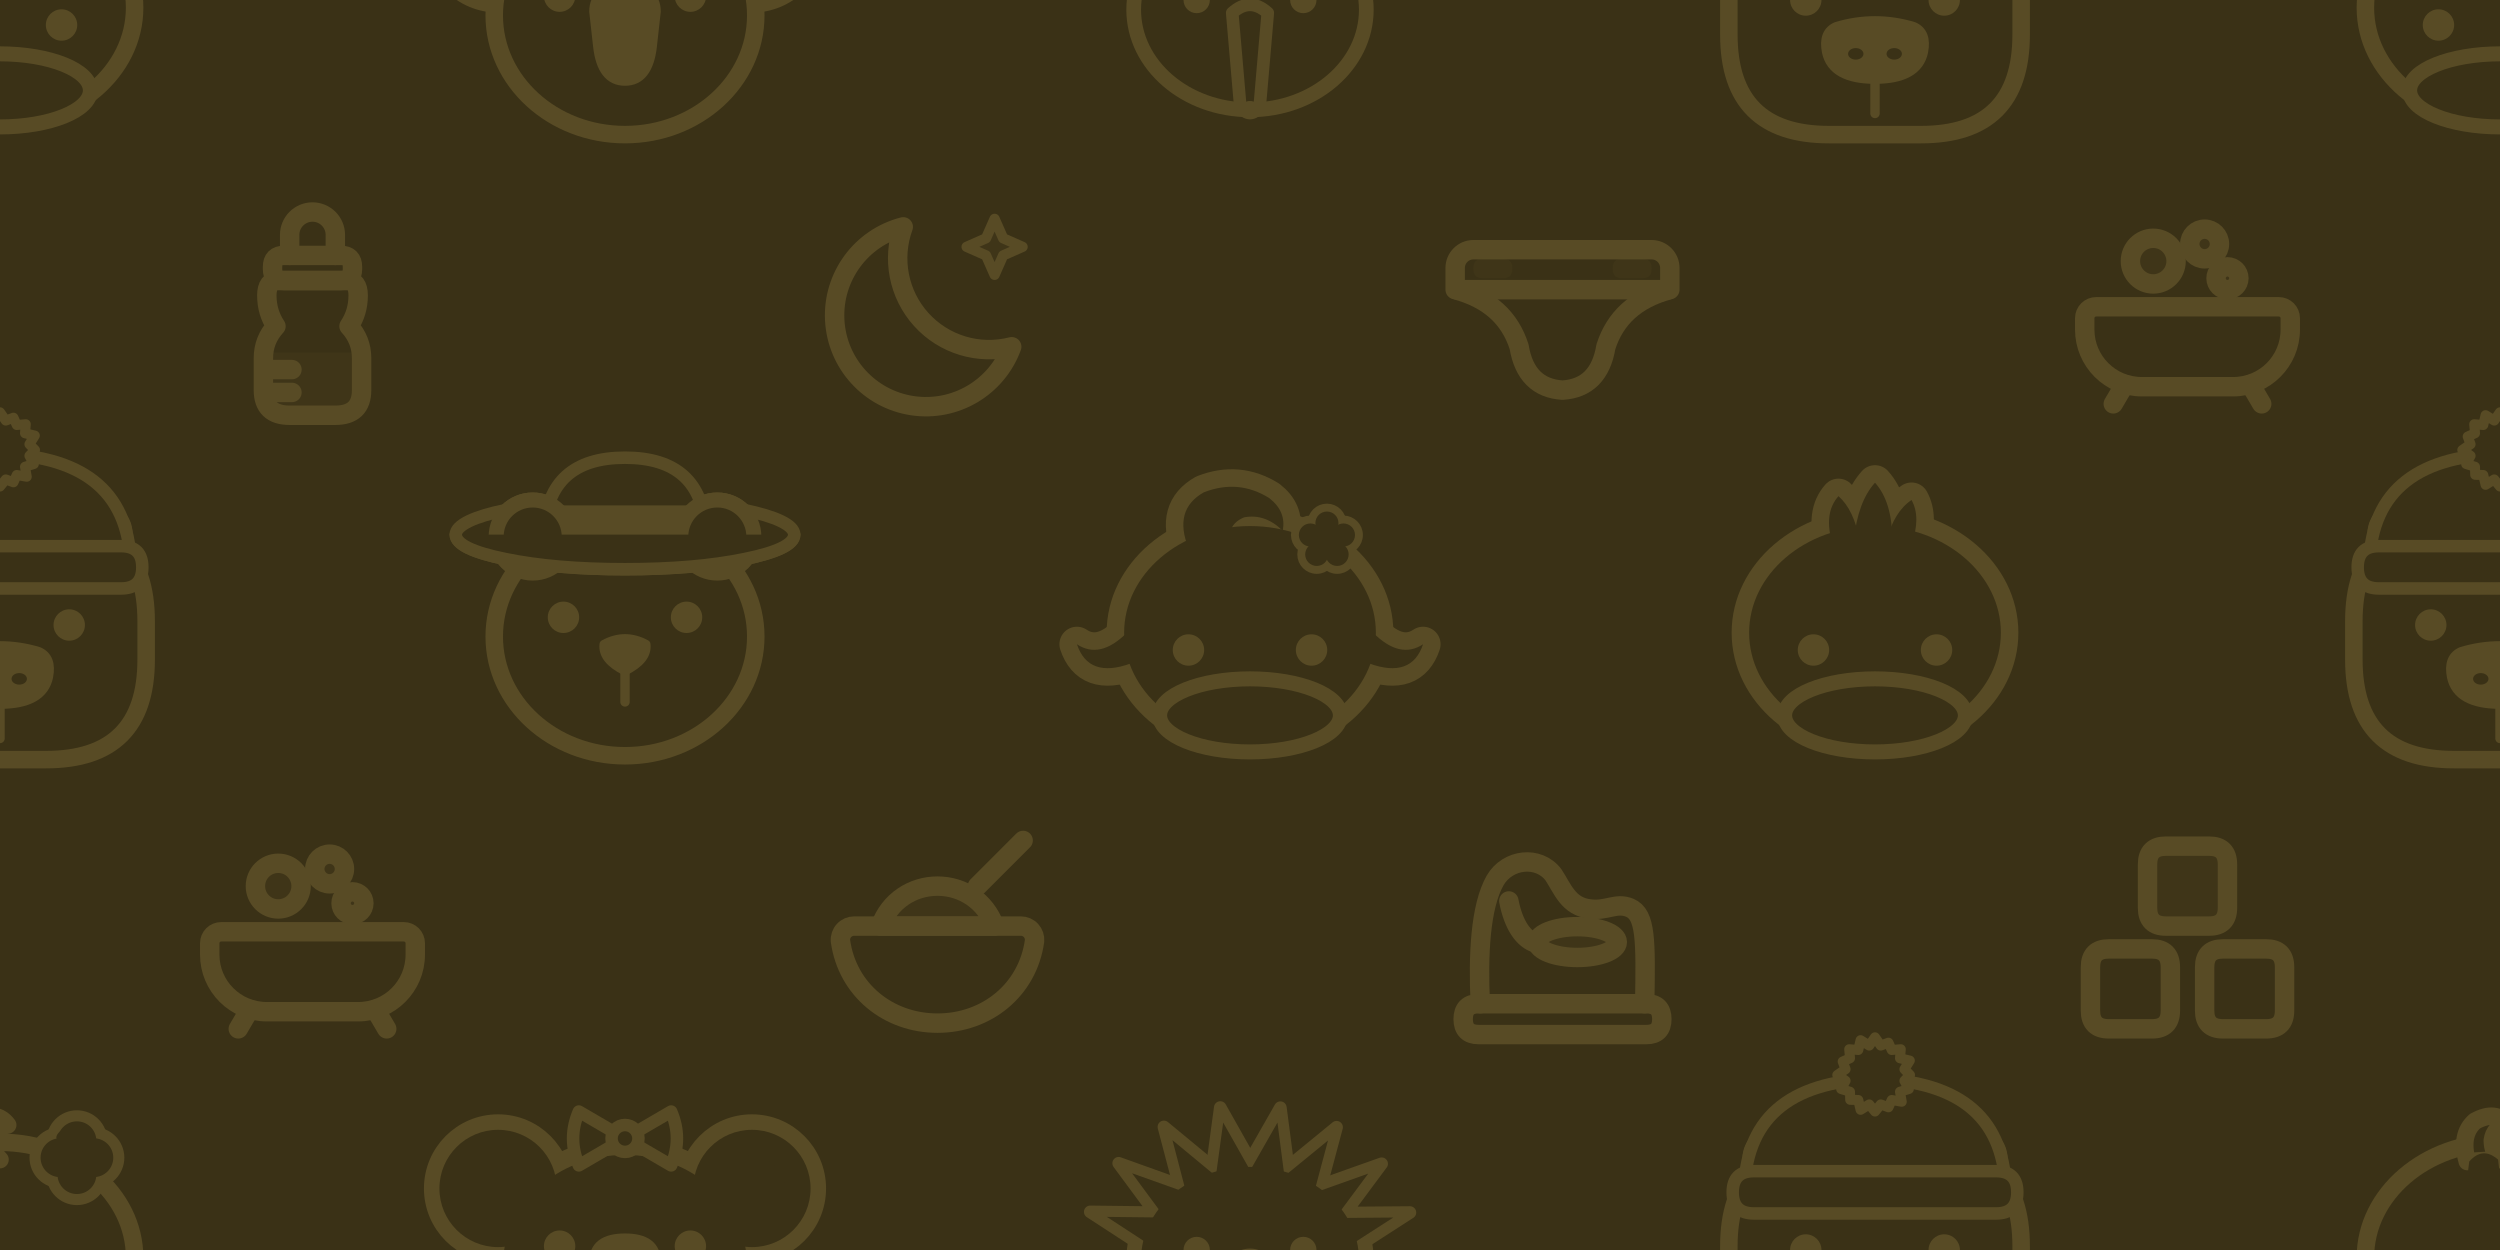
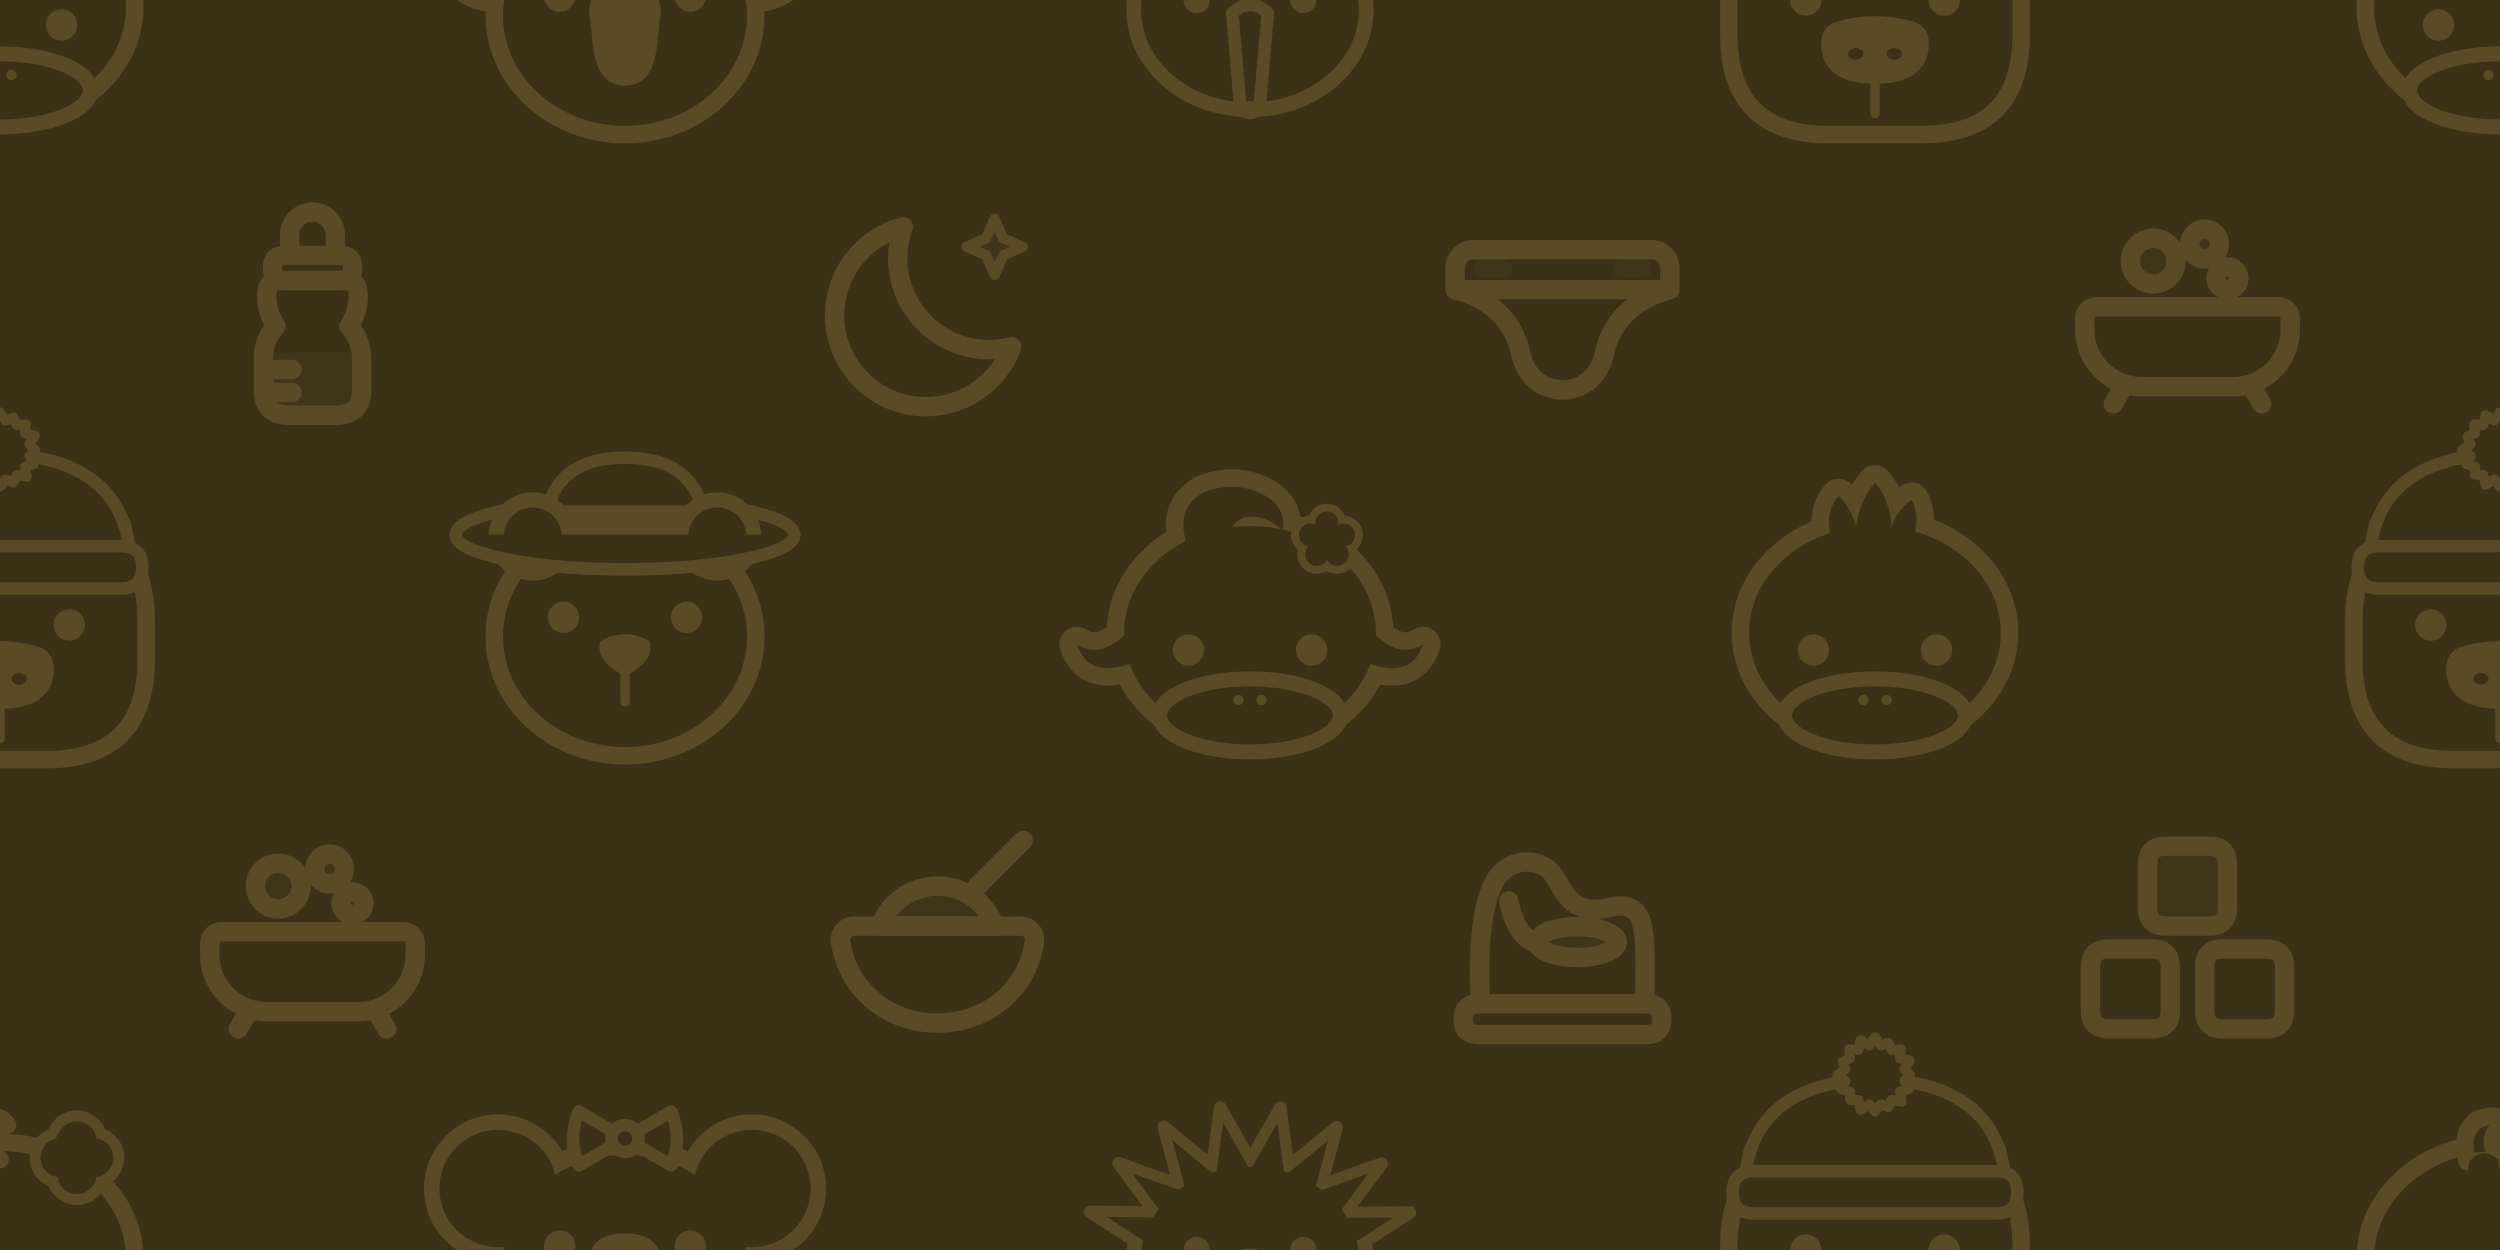
<svg xmlns="http://www.w3.org/2000/svg" width="416" height="208" viewBox="0 0 416 208">
  <rect width="416" height="208" fill="#3A3116" />
  <g transform="translate(0 0) scale(0.32) translate(-120 -104)">
    <ellipse cx="120" cy="108" rx="70" ry="60" fill="#3A3116" stroke="#584B25" stroke-width="9.1" stroke-linejoin="round" stroke-linecap="round" />
    <path d="M103 58 Q99 44 107 37 Q118 31 124 39 Q117 40 116 47 Q116 53 120 57 Z" fill="#3A3116" stroke="#584B25" stroke-width="9.1" stroke-linejoin="round" stroke-linecap="round" />
    <path d="M104 58 Q111 50 119 57 L121 74 L102 74 Z" fill="#3A3116" />
    <ellipse cx="120" cy="151" rx="47" ry="19" fill="#3A3116" stroke="#584B25" stroke-width="7.8" stroke-linejoin="round" stroke-linecap="round" />
+     <ellipse cx="114" cy="143" rx="2.7" ry="2.7" fill="#584B25" />
+     <ellipse cx="126" cy="143" rx="2.7" ry="2.7" fill="#584B25" />
    <ellipse cx="88" cy="117" rx="8.16" ry="8.16" fill="#584B25" />
    <ellipse cx="152" cy="117" rx="8.16" ry="8.16" fill="#584B25" />
    <ellipse cx="151.2" cy="56" rx="12.6" ry="12.6" fill="#3A3116" stroke="#584B25" stroke-width="6.5" stroke-linejoin="round" stroke-linecap="round" />
    <ellipse cx="168.8" cy="56" rx="12.6" ry="12.6" fill="#3A3116" stroke="#584B25" stroke-width="6.5" stroke-linejoin="round" stroke-linecap="round" />
    <ellipse cx="160" cy="47.2" rx="12.6" ry="12.6" fill="#3A3116" stroke="#584B25" stroke-width="6.5" stroke-linejoin="round" stroke-linecap="round" />
    <ellipse cx="160" cy="64.8" rx="12.6" ry="12.6" fill="#3A3116" stroke="#584B25" stroke-width="6.5" stroke-linejoin="round" stroke-linecap="round" />
    <ellipse cx="151.2" cy="56" rx="10.1" ry="10.1" fill="#3A3116" />
    <ellipse cx="168.8" cy="56" rx="10.1" ry="10.1" fill="#3A3116" />
    <ellipse cx="160" cy="47.2" rx="10.1" ry="10.1" fill="#3A3116" />
    <ellipse cx="160" cy="64.8" rx="10.1" ry="10.1" fill="#3A3116" />
    <ellipse cx="160" cy="56" rx="9.9" ry="9.9" fill="#3A3116" />
    <ellipse cx="153" cy="44" rx="4.2" ry="2.4" fill="#3A3116" transform="rotate(-35 153 44)" />
+     <ellipse cx="146.5" cy="53" rx="3.3" ry="5.4" fill="#3A3116" transform="rotate(-10 146.5 53)" />
    <ellipse cx="160" cy="56" rx="4.6" ry="4.6" fill="#3A3116" />
  </g>
  <g transform="translate(0 208) scale(0.32) translate(-120 -104)">
    <ellipse cx="120" cy="108" rx="70" ry="60" fill="#3A3116" stroke="#584B25" stroke-width="9.1" stroke-linejoin="round" stroke-linecap="round" />
    <path d="M103 58 Q99 44 107 37 Q118 31 124 39 Q117 40 116 47 Q116 53 120 57 Z" fill="#3A3116" stroke="#584B25" stroke-width="9.1" stroke-linejoin="round" stroke-linecap="round" />
    <path d="M104 58 Q111 50 119 57 L121 74 L102 74 Z" fill="#3A3116" />
    <ellipse cx="120" cy="151" rx="47" ry="19" fill="#3A3116" stroke="#584B25" stroke-width="7.8" stroke-linejoin="round" stroke-linecap="round" />
+     <ellipse cx="114" cy="143" rx="2.7" ry="2.7" fill="#584B25" />
+     <ellipse cx="126" cy="143" rx="2.7" ry="2.7" fill="#584B25" />
    <ellipse cx="88" cy="117" rx="8.16" ry="8.16" fill="#584B25" />
    <ellipse cx="152" cy="117" rx="8.16" ry="8.16" fill="#584B25" />
    <ellipse cx="151.2" cy="56" rx="12.6" ry="12.6" fill="#3A3116" stroke="#584B25" stroke-width="6.5" stroke-linejoin="round" stroke-linecap="round" />
    <ellipse cx="168.8" cy="56" rx="12.6" ry="12.6" fill="#3A3116" stroke="#584B25" stroke-width="6.5" stroke-linejoin="round" stroke-linecap="round" />
    <ellipse cx="160" cy="47.2" rx="12.6" ry="12.6" fill="#3A3116" stroke="#584B25" stroke-width="6.5" stroke-linejoin="round" stroke-linecap="round" />
    <ellipse cx="160" cy="64.8" rx="12.6" ry="12.6" fill="#3A3116" stroke="#584B25" stroke-width="6.5" stroke-linejoin="round" stroke-linecap="round" />
    <ellipse cx="151.2" cy="56" rx="10.1" ry="10.1" fill="#3A3116" />
    <ellipse cx="168.8" cy="56" rx="10.1" ry="10.1" fill="#3A3116" />
    <ellipse cx="160" cy="47.2" rx="10.1" ry="10.1" fill="#3A3116" />
    <ellipse cx="160" cy="64.8" rx="10.1" ry="10.1" fill="#3A3116" />
    <ellipse cx="160" cy="56" rx="9.9" ry="9.9" fill="#3A3116" />
    <ellipse cx="153" cy="44" rx="4.2" ry="2.4" fill="#3A3116" transform="rotate(-35 153 44)" />
+     <ellipse cx="146.5" cy="53" rx="3.3" ry="5.4" fill="#3A3116" transform="rotate(-10 146.5 53)" />
    <ellipse cx="160" cy="56" rx="4.6" ry="4.6" fill="#3A3116" />
  </g>
  <g transform="translate(416 0) scale(0.32) translate(-120 -104)">
    <ellipse cx="120" cy="108" rx="70" ry="60" fill="#3A3116" stroke="#584B25" stroke-width="9.1" stroke-linejoin="round" stroke-linecap="round" />
    <path d="M103 58 Q99 44 107 37 Q118 31 124 39 Q117 40 116 47 Q116 53 120 57 Z" fill="#3A3116" stroke="#584B25" stroke-width="9.1" stroke-linejoin="round" stroke-linecap="round" />
    <path d="M104 58 Q111 50 119 57 L121 74 L102 74 Z" fill="#3A3116" />
    <ellipse cx="120" cy="151" rx="47" ry="19" fill="#3A3116" stroke="#584B25" stroke-width="7.8" stroke-linejoin="round" stroke-linecap="round" />
+     <ellipse cx="114" cy="143" rx="2.7" ry="2.7" fill="#584B25" />
+     <ellipse cx="126" cy="143" rx="2.7" ry="2.7" fill="#584B25" />
    <ellipse cx="88" cy="117" rx="8.16" ry="8.16" fill="#584B25" />
    <ellipse cx="152" cy="117" rx="8.16" ry="8.16" fill="#584B25" />
    <ellipse cx="151.2" cy="56" rx="12.6" ry="12.6" fill="#3A3116" stroke="#584B25" stroke-width="6.5" stroke-linejoin="round" stroke-linecap="round" />
    <ellipse cx="168.8" cy="56" rx="12.6" ry="12.6" fill="#3A3116" stroke="#584B25" stroke-width="6.5" stroke-linejoin="round" stroke-linecap="round" />
    <ellipse cx="160" cy="47.2" rx="12.6" ry="12.6" fill="#3A3116" stroke="#584B25" stroke-width="6.5" stroke-linejoin="round" stroke-linecap="round" />
    <ellipse cx="160" cy="64.8" rx="12.6" ry="12.6" fill="#3A3116" stroke="#584B25" stroke-width="6.5" stroke-linejoin="round" stroke-linecap="round" />
    <ellipse cx="151.2" cy="56" rx="10.1" ry="10.1" fill="#3A3116" />
    <ellipse cx="168.8" cy="56" rx="10.1" ry="10.1" fill="#3A3116" />
    <ellipse cx="160" cy="47.2" rx="10.1" ry="10.1" fill="#3A3116" />
    <ellipse cx="160" cy="64.8" rx="10.1" ry="10.1" fill="#3A3116" />
    <ellipse cx="160" cy="56" rx="9.9" ry="9.9" fill="#3A3116" />
    <ellipse cx="153" cy="44" rx="4.2" ry="2.4" fill="#3A3116" transform="rotate(-35 153 44)" />
+     <ellipse cx="146.5" cy="53" rx="3.3" ry="5.4" fill="#3A3116" transform="rotate(-10 146.5 53)" />
    <ellipse cx="160" cy="56" rx="4.6" ry="4.6" fill="#3A3116" />
  </g>
  <g transform="translate(416 208) scale(0.32) translate(-120 -104)">
    <ellipse cx="120" cy="108" rx="70" ry="60" fill="#3A3116" stroke="#584B25" stroke-width="9.1" stroke-linejoin="round" stroke-linecap="round" />
    <path d="M103 58 Q99 44 107 37 Q118 31 124 39 Q117 40 116 47 Q116 53 120 57 Z" fill="#3A3116" stroke="#584B25" stroke-width="9.1" stroke-linejoin="round" stroke-linecap="round" />
    <path d="M104 58 Q111 50 119 57 L121 74 L102 74 Z" fill="#3A3116" />
    <ellipse cx="120" cy="151" rx="47" ry="19" fill="#3A3116" stroke="#584B25" stroke-width="7.8" stroke-linejoin="round" stroke-linecap="round" />
+     <ellipse cx="114" cy="143" rx="2.7" ry="2.7" fill="#584B25" />
+     <ellipse cx="126" cy="143" rx="2.7" ry="2.7" fill="#584B25" />
    <ellipse cx="88" cy="117" rx="8.16" ry="8.16" fill="#584B25" />
    <ellipse cx="152" cy="117" rx="8.16" ry="8.16" fill="#584B25" />
    <ellipse cx="151.2" cy="56" rx="12.6" ry="12.6" fill="#3A3116" stroke="#584B25" stroke-width="6.5" stroke-linejoin="round" stroke-linecap="round" />
    <ellipse cx="168.8" cy="56" rx="12.6" ry="12.6" fill="#3A3116" stroke="#584B25" stroke-width="6.5" stroke-linejoin="round" stroke-linecap="round" />
    <ellipse cx="160" cy="47.2" rx="12.6" ry="12.6" fill="#3A3116" stroke="#584B25" stroke-width="6.5" stroke-linejoin="round" stroke-linecap="round" />
    <ellipse cx="160" cy="64.8" rx="12.6" ry="12.6" fill="#3A3116" stroke="#584B25" stroke-width="6.5" stroke-linejoin="round" stroke-linecap="round" />
    <ellipse cx="151.2" cy="56" rx="10.1" ry="10.1" fill="#3A3116" />
    <ellipse cx="168.8" cy="56" rx="10.1" ry="10.1" fill="#3A3116" />
    <ellipse cx="160" cy="47.2" rx="10.1" ry="10.1" fill="#3A3116" />
    <ellipse cx="160" cy="64.8" rx="10.1" ry="10.1" fill="#3A3116" />
    <ellipse cx="160" cy="56" rx="9.9" ry="9.9" fill="#3A3116" />
    <ellipse cx="153" cy="44" rx="4.2" ry="2.4" fill="#3A3116" transform="rotate(-35 153 44)" />
+     <ellipse cx="146.5" cy="53" rx="3.3" ry="5.4" fill="#3A3116" transform="rotate(-10 146.5 53)" />
    <ellipse cx="160" cy="56" rx="4.6" ry="4.6" fill="#3A3116" />
  </g>
  <g transform="translate(52 52) scale(1.9) translate(-12 -12)">
    <path d="M7.700 15.500H16.300V18.800Q16.300 21 14 21H10Q7.700 21 7.700 18.800Z" fill="#584B25" fill-opacity="0.16" />
    <path d="M10 7V5.200a2 2 0 0 1 4 0V7" fill="none" stroke="#584B25" stroke-width="1.7" stroke-linecap="round" stroke-linejoin="round" />
    <path d="M9.5 7H14.5Q15.5 7 15.5 8V8.2Q15.5 9.2 14.5 9.2H9.5Q8.5 9.2 8.5 8.2V8Q8.5 7 9.5 7Z" fill="none" stroke="#584B25" stroke-width="1.7" stroke-linecap="round" stroke-linejoin="round" />
    <path d="M9 9.200H15Q16 9.200 16 10.500Q16 12 15.200 13.200Q16.300 14.400 16.300 16V18.800Q16.300 21 14 21H10Q7.700 21 7.700 18.800V16Q7.700 14.400 8.800 13.200Q8 12 8 10.500Q8 9.200 9 9.200Z" fill="none" stroke="#584B25" stroke-width="1.7" stroke-linecap="round" stroke-linejoin="round" />
    <path d="M8.200 17h2M8.200 19h2" fill="none" stroke="#584B25" stroke-width="1.7" stroke-linecap="round" stroke-linejoin="round" />
  </g>
  <g transform="translate(104 0) scale(0.32) translate(-120 -166)">
    <ellipse cx="54.0" cy="134.0" rx="34.0" ry="34.0" fill="#3A3116" stroke="#584B25" stroke-width="9.1" stroke-linejoin="round" stroke-linecap="round" />
    <ellipse cx="186.0" cy="134.0" rx="34.0" ry="34.0" fill="#3A3116" stroke="#584B25" stroke-width="9.1" stroke-linejoin="round" stroke-linecap="round" />
    <ellipse cx="120.0" cy="174.0" rx="68.0" ry="62.0" fill="#3A3116" stroke="#584B25" stroke-width="9.1" stroke-linejoin="round" stroke-linecap="round" />
    <path d="M104 172 Q104 160 120 160 Q136 160 136 172 L134 190 Q132 208 120 208 Q108 208 106 190 Z" fill="#584B25" stroke="#584B25" stroke-width="5.2" stroke-linejoin="round" stroke-linecap="round" />
    <ellipse cx="54.0" cy="134.0" rx="30.5" ry="30.5" fill="#3A3116" />
    <ellipse cx="54.0" cy="134.0" rx="17.0" ry="17.0" fill="#3A3116" />
    <ellipse cx="186.0" cy="134.0" rx="30.5" ry="30.5" fill="#3A3116" />
    <ellipse cx="186.0" cy="134.0" rx="17.0" ry="17.0" fill="#3A3116" />
    <ellipse cx="86.0" cy="164.0" rx="8.16" ry="8.16" fill="#584B25" />
    <ellipse cx="154.0" cy="164.0" rx="8.16" ry="8.16" fill="#584B25" />
    <path d="M120 108 L96 94 Q90 108 96 122 Z" fill="#3A3116" stroke="#584B25" stroke-width="6.5" stroke-linejoin="round" stroke-linecap="round" />
    <path d="M120 108 L144 94 Q150 108 144 122 Z" fill="#3A3116" stroke="#584B25" stroke-width="6.5" stroke-linejoin="round" stroke-linecap="round" />
    <ellipse cx="120.0" cy="108.0" rx="7.0" ry="7.0" fill="#3A3116" stroke="#584B25" stroke-width="6.5" stroke-linejoin="round" stroke-linecap="round" />
  </g>
  <g transform="translate(104 208) scale(0.32) translate(-120 -166)">
    <ellipse cx="54.0" cy="134.0" rx="34.0" ry="34.0" fill="#3A3116" stroke="#584B25" stroke-width="9.1" stroke-linejoin="round" stroke-linecap="round" />
    <ellipse cx="186.0" cy="134.0" rx="34.0" ry="34.0" fill="#3A3116" stroke="#584B25" stroke-width="9.1" stroke-linejoin="round" stroke-linecap="round" />
    <ellipse cx="120.0" cy="174.0" rx="68.0" ry="62.0" fill="#3A3116" stroke="#584B25" stroke-width="9.1" stroke-linejoin="round" stroke-linecap="round" />
    <path d="M104 172 Q104 160 120 160 Q136 160 136 172 L134 190 Q132 208 120 208 Q108 208 106 190 Z" fill="#584B25" stroke="#584B25" stroke-width="5.2" stroke-linejoin="round" stroke-linecap="round" />
    <ellipse cx="54.0" cy="134.0" rx="30.5" ry="30.5" fill="#3A3116" />
    <ellipse cx="54.0" cy="134.0" rx="17.0" ry="17.0" fill="#3A3116" />
    <ellipse cx="186.0" cy="134.0" rx="30.5" ry="30.5" fill="#3A3116" />
    <ellipse cx="186.0" cy="134.0" rx="17.0" ry="17.0" fill="#3A3116" />
    <ellipse cx="86.0" cy="164.0" rx="8.16" ry="8.16" fill="#584B25" />
    <ellipse cx="154.0" cy="164.0" rx="8.16" ry="8.16" fill="#584B25" />
    <path d="M120 108 L96 94 Q90 108 96 122 Z" fill="#3A3116" stroke="#584B25" stroke-width="6.5" stroke-linejoin="round" stroke-linecap="round" />
    <path d="M120 108 L144 94 Q150 108 144 122 Z" fill="#3A3116" stroke="#584B25" stroke-width="6.5" stroke-linejoin="round" stroke-linecap="round" />
    <ellipse cx="120.0" cy="108.0" rx="7.0" ry="7.0" fill="#3A3116" stroke="#584B25" stroke-width="6.5" stroke-linejoin="round" stroke-linecap="round" />
  </g>
  <g transform="translate(156 52) scale(1.9) translate(-12 -12)">
    <path d="M18.500 15A8 8 0 0 1 9 4.500a8 8 0 1 0 9.500 10.500z" fill="none" stroke="#584B25" stroke-width="1.7" stroke-linecap="round" stroke-linejoin="round" />
    <path d="M17 3.800l.75 1.700 1.700.75-1.700.75L17 8.700l-.75-1.700-1.700-.75 1.700-.75z" fill="#584B25" fill-opacity="0.16" stroke="#584B25" stroke-width="0.900" stroke-linejoin="round" />
  </g>
  <g transform="translate(208 0) scale(0.32) translate(-120 -166)">
    <g transform="translate(120 166) scale(0.84) translate(-120 -166)">
      <path d="M62.1 169.1 L21.1 142.4 L71.3 143 Z" fill="#3A3116" stroke="#584B25" stroke-width="7.8" stroke-linejoin="round" stroke-linecap="round" />
      <path d="M66.9 150.5 L38.7 112.3 L85.5 129.1 Z" fill="#3A3116" stroke="#584B25" stroke-width="7.8" stroke-linejoin="round" stroke-linecap="round" />
      <path d="M78.5 134.7 L66.7 89.8 L104.1 120.7 Z" fill="#3A3116" stroke="#584B25" stroke-width="7.8" stroke-linejoin="round" stroke-linecap="round" />
      <path d="M95.4 123.7 L101.6 77.8 L124.7 118.8 Z" fill="#3A3116" stroke="#584B25" stroke-width="7.8" stroke-linejoin="round" stroke-linecap="round" />
      <path d="M115.5 118.8 L138.8 77.9 L144.8 123.8 Z" fill="#3A3116" stroke="#584B25" stroke-width="7.8" stroke-linejoin="round" stroke-linecap="round" />
      <path d="M136.1 120.7 L173.6 90 L161.6 134.9 Z" fill="#3A3116" stroke="#584B25" stroke-width="7.8" stroke-linejoin="round" stroke-linecap="round" />
      <path d="M154.7 129.2 L201.5 112.6 L173.2 150.7 Z" fill="#3A3116" stroke="#584B25" stroke-width="7.8" stroke-linejoin="round" stroke-linecap="round" />
      <path d="M168.8 143.2 L219 142.8 L177.9 169.3 Z" fill="#3A3116" stroke="#584B25" stroke-width="7.8" stroke-linejoin="round" stroke-linecap="round" />
      <ellipse cx="120.0" cy="172.0" rx="72.0" ry="62.0" fill="#3A3116" stroke="#584B25" stroke-width="9.1" stroke-linejoin="round" stroke-linecap="round" />
      <path d="M109 174 Q120 164 131 174 L126 232 Q120 240 114 232 Z" fill="#3A3116" stroke="#584B25" stroke-width="7.8" stroke-linejoin="round" stroke-linecap="round" />
      <ellipse cx="120.0" cy="233" rx="5.5" ry="4.5" fill="#584B25" />
      <path d="M60.5 164.5 L31.4 145.5 L67.1 145.9 Z" fill="#3A3116" />
      <path d="M67.1 145.7 L47 118.5 L80.4 130.4 Z" fill="#3A3116" />
      <path d="M80.4 130.2 L72 98 L98.8 120.2 Z" fill="#3A3116" />
      <path d="M98.9 120.1 L103.4 87.1 L120 116.5 Z" fill="#3A3116" />
      <path d="M120.2 116.6 L137 87.1 L141.3 120.2 Z" fill="#3A3116" />
      <path d="M141.4 120.2 L168.3 98.2 L159.7 130.4 Z" fill="#3A3116" />
      <path d="M159.8 130.6 L193.2 118.7 L173 145.9 Z" fill="#3A3116" />
      <path d="M173 146.2 L208.7 145.9 L179.5 164.7 Z" fill="#3A3116" />
      <ellipse cx="87.0" cy="166.0" rx="8.16" ry="8.16" fill="#584B25" />
      <ellipse cx="153.0" cy="166.0" rx="8.16" ry="8.16" fill="#584B25" />
    </g>
  </g>
  <g transform="translate(208 208) scale(0.32) translate(-120 -166)">
    <g transform="translate(120 166) scale(0.84) translate(-120 -166)">
      <path d="M62.1 169.1 L21.1 142.4 L71.3 143 Z" fill="#3A3116" stroke="#584B25" stroke-width="7.8" stroke-linejoin="round" stroke-linecap="round" />
      <path d="M66.9 150.5 L38.7 112.3 L85.5 129.1 Z" fill="#3A3116" stroke="#584B25" stroke-width="7.8" stroke-linejoin="round" stroke-linecap="round" />
      <path d="M78.5 134.7 L66.7 89.8 L104.1 120.7 Z" fill="#3A3116" stroke="#584B25" stroke-width="7.8" stroke-linejoin="round" stroke-linecap="round" />
      <path d="M95.4 123.7 L101.6 77.8 L124.7 118.8 Z" fill="#3A3116" stroke="#584B25" stroke-width="7.8" stroke-linejoin="round" stroke-linecap="round" />
      <path d="M115.5 118.8 L138.8 77.9 L144.8 123.8 Z" fill="#3A3116" stroke="#584B25" stroke-width="7.8" stroke-linejoin="round" stroke-linecap="round" />
      <path d="M136.1 120.7 L173.6 90 L161.6 134.9 Z" fill="#3A3116" stroke="#584B25" stroke-width="7.8" stroke-linejoin="round" stroke-linecap="round" />
      <path d="M154.7 129.2 L201.5 112.6 L173.2 150.7 Z" fill="#3A3116" stroke="#584B25" stroke-width="7.8" stroke-linejoin="round" stroke-linecap="round" />
      <path d="M168.8 143.2 L219 142.8 L177.9 169.3 Z" fill="#3A3116" stroke="#584B25" stroke-width="7.8" stroke-linejoin="round" stroke-linecap="round" />
      <ellipse cx="120.0" cy="172.0" rx="72.0" ry="62.0" fill="#3A3116" stroke="#584B25" stroke-width="9.1" stroke-linejoin="round" stroke-linecap="round" />
      <path d="M109 174 Q120 164 131 174 L126 232 Q120 240 114 232 Z" fill="#3A3116" stroke="#584B25" stroke-width="7.8" stroke-linejoin="round" stroke-linecap="round" />
      <ellipse cx="120.0" cy="233" rx="5.5" ry="4.5" fill="#584B25" />
      <path d="M60.5 164.5 L31.4 145.5 L67.1 145.9 Z" fill="#3A3116" />
      <path d="M67.1 145.7 L47 118.5 L80.4 130.4 Z" fill="#3A3116" />
      <path d="M80.4 130.2 L72 98 L98.8 120.2 Z" fill="#3A3116" />
      <path d="M98.9 120.1 L103.4 87.1 L120 116.5 Z" fill="#3A3116" />
      <path d="M120.2 116.6 L137 87.1 L141.3 120.2 Z" fill="#3A3116" />
      <path d="M141.4 120.2 L168.3 98.2 L159.7 130.4 Z" fill="#3A3116" />
      <path d="M159.8 130.6 L193.2 118.7 L173 145.9 Z" fill="#3A3116" />
      <path d="M173 146.2 L208.7 145.9 L179.5 164.7 Z" fill="#3A3116" />
      <ellipse cx="87.0" cy="166.0" rx="8.16" ry="8.16" fill="#584B25" />
      <ellipse cx="153.0" cy="166.0" rx="8.16" ry="8.16" fill="#584B25" />
    </g>
  </g>
  <g transform="translate(260 52) scale(1.9) translate(-12 -12)">
    <path d="M4.200 6.500H19.800A1.600 1.600 0 0 1 21.400 8.100V10C18.400 10.800 16.600 12.500 15.800 15Q15.200 18.600 12 18.800Q8.800 18.600 8.200 15C7.400 12.500 5.600 10.800 2.600 10V8.100A1.600 1.600 0 0 1 4.200 6.500Z" fill="none" stroke="#584B25" stroke-width="1.7" stroke-linecap="round" stroke-linejoin="round" />
    <path d="M2.700 10H21.300" fill="none" stroke="#584B25" stroke-width="1.7" stroke-linecap="round" stroke-linejoin="round" />
    <path d="M5.0 7.3H6.8Q7.6 7.3 7.6 8.1V8.2Q7.6 9.0 6.8 9.0H5.0Q4.2 9.0 4.2 8.2V8.1Q4.2 7.3 5.0 7.3Z" fill="#584B25" fill-opacity="0.16" />
    <path d="M17.2 7.3H19Q19.8 7.3 19.8 8.1V8.2Q19.8 9.0 19 9.0H17.2Q16.4 9.0 16.4 8.2V8.1Q16.4 7.3 17.2 7.3Z" fill="#584B25" fill-opacity="0.16" />
  </g>
  <g transform="translate(312 0) scale(0.32) translate(-120 -104)">
    <ellipse cx="70.0" cy="56.0" rx="15.0" ry="13.0" fill="#3A3116" stroke="#584B25" stroke-width="7.8" stroke-linejoin="round" stroke-linecap="round" />
    <ellipse cx="170.0" cy="56.0" rx="15.0" ry="13.0" fill="#3A3116" stroke="#584B25" stroke-width="7.8" stroke-linejoin="round" stroke-linecap="round" />
    <path d="M96 50 L144 50 Q196 50 196 102 L196 122 Q196 174 144 174 L96 174 Q44 174 44 122 L44 102 Q44 50 96 50 Z" fill="#3A3116" stroke="#584B25" stroke-width="9.1" stroke-linejoin="round" stroke-linecap="round" />
    <path d="M100 118 Q120 112 140 118 Q147 121 145 131 Q142 145 120 145 Q98 145 95 131 Q93 121 100 118 Z" fill="#584B25" stroke="#584B25" stroke-width="5.2" stroke-linejoin="round" stroke-linecap="round" />
    <ellipse cx="110" cy="132" rx="4" ry="3" fill="#3A3116" />
    <ellipse cx="130" cy="132" rx="4" ry="3" fill="#3A3116" />
    <path d="M120 146 L120 163" fill="none" stroke="#584B25" stroke-width="4.9" stroke-linejoin="round" stroke-linecap="round" />
    <ellipse cx="70.0" cy="56.0" rx="12.0" ry="10.0" fill="#3A3116" />
    <ellipse cx="170.0" cy="56.0" rx="12.0" ry="10.0" fill="#3A3116" />
    <ellipse cx="84.0" cy="104.0" rx="8.16" ry="8.16" fill="#584B25" />
    <ellipse cx="156.0" cy="104.0" rx="8.16" ry="8.16" fill="#584B25" />
    <path d="M52 75 Q52 17 120 15 Q188 17 188 75 Z" fill="#3A3116" stroke="#584B25" stroke-width="6.5" stroke-linejoin="round" stroke-linecap="round" />
    <path d="M57 63 L183 63 Q194 63 194 74 L194 74 Q194 85 183 85 L57 85 Q46 85 46 74 L46 74 Q46 63 57 63 Z" fill="#3A3116" stroke="#584B25" stroke-width="6.5" stroke-linejoin="round" stroke-linecap="round" />
    <path d="M120.0 -6.6 L123.0 -2.3 L127.0 -3.8 L128.7 0.0 L133.4 -0.4 L133.0 4.3 L138.1 5.5 L135.3 10.0 L138.2 13.0 L135.3 16.0 L137.6 20.3 L133.0 21.7 L133.9 26.9 L128.7 26.0 L127.0 29.8 L123.0 28.3 L120.0 32.0 L117.0 28.3 L112.5 31.1 L111.3 26.0 L107.1 25.9 L107.0 21.7 L102.4 20.3 L104.7 16.0 L100.4 13.0 L104.7 10.0 L103.2 6.0 L107.0 4.3 L106.6 -0.4 L111.3 0.0 L112.5 -5.1 L117.0 -2.3 Z" fill="#3A3116" stroke="#584B25" stroke-width="5.2" stroke-linejoin="round" stroke-linecap="round" />
  </g>
  <g transform="translate(312 208) scale(0.32) translate(-120 -104)">
    <ellipse cx="70.0" cy="56.0" rx="15.0" ry="13.0" fill="#3A3116" stroke="#584B25" stroke-width="7.8" stroke-linejoin="round" stroke-linecap="round" />
    <ellipse cx="170.0" cy="56.0" rx="15.0" ry="13.0" fill="#3A3116" stroke="#584B25" stroke-width="7.8" stroke-linejoin="round" stroke-linecap="round" />
    <path d="M96 50 L144 50 Q196 50 196 102 L196 122 Q196 174 144 174 L96 174 Q44 174 44 122 L44 102 Q44 50 96 50 Z" fill="#3A3116" stroke="#584B25" stroke-width="9.1" stroke-linejoin="round" stroke-linecap="round" />
    <path d="M100 118 Q120 112 140 118 Q147 121 145 131 Q142 145 120 145 Q98 145 95 131 Q93 121 100 118 Z" fill="#584B25" stroke="#584B25" stroke-width="5.2" stroke-linejoin="round" stroke-linecap="round" />
    <ellipse cx="110" cy="132" rx="4" ry="3" fill="#3A3116" />
    <ellipse cx="130" cy="132" rx="4" ry="3" fill="#3A3116" />
    <path d="M120 146 L120 163" fill="none" stroke="#584B25" stroke-width="4.9" stroke-linejoin="round" stroke-linecap="round" />
    <ellipse cx="70.0" cy="56.0" rx="12.0" ry="10.0" fill="#3A3116" />
    <ellipse cx="170.0" cy="56.0" rx="12.0" ry="10.0" fill="#3A3116" />
    <ellipse cx="84.0" cy="104.0" rx="8.16" ry="8.16" fill="#584B25" />
    <ellipse cx="156.0" cy="104.0" rx="8.16" ry="8.16" fill="#584B25" />
    <path d="M52 75 Q52 17 120 15 Q188 17 188 75 Z" fill="#3A3116" stroke="#584B25" stroke-width="6.5" stroke-linejoin="round" stroke-linecap="round" />
    <path d="M57 63 L183 63 Q194 63 194 74 L194 74 Q194 85 183 85 L57 85 Q46 85 46 74 L46 74 Q46 63 57 63 Z" fill="#3A3116" stroke="#584B25" stroke-width="6.5" stroke-linejoin="round" stroke-linecap="round" />
    <path d="M120.0 -6.6 L123.0 -2.3 L127.0 -3.8 L128.7 0.0 L133.4 -0.4 L133.0 4.3 L138.1 5.5 L135.3 10.0 L138.2 13.0 L135.3 16.0 L137.6 20.3 L133.0 21.7 L133.9 26.9 L128.7 26.0 L127.0 29.8 L123.0 28.3 L120.0 32.0 L117.0 28.3 L112.5 31.1 L111.3 26.0 L107.1 25.9 L107.0 21.7 L102.4 20.3 L104.7 16.0 L100.4 13.0 L104.7 10.0 L103.2 6.0 L107.0 4.3 L106.6 -0.4 L111.3 0.0 L112.5 -5.1 L117.0 -2.3 Z" fill="#3A3116" stroke="#584B25" stroke-width="5.2" stroke-linejoin="round" stroke-linecap="round" />
  </g>
  <g transform="translate(364 52) scale(1.9) translate(-12 -12)">
    <path d="M4 11.500h16a1 1 0 0 1 1 1v1a5 5 0 0 1-5 5H8a5 5 0 0 1-5-5v-1a1 1 0 0 1 1-1z" fill="none" stroke="#584B25" stroke-width="1.7" stroke-linecap="round" stroke-linejoin="round" />
    <path d="M6.500 18.300l-1 1.700M17.500 18.300l1 1.700" fill="none" stroke="#584B25" stroke-width="1.7" stroke-linecap="round" stroke-linejoin="round" />
    <circle cx="9" cy="7.5" r="2" fill="#584B25" fill-opacity="0.16" />
    <circle cx="9" cy="7.5" r="2" fill="none" stroke="#584B25" stroke-width="1.7" stroke-linecap="round" stroke-linejoin="round" />
    <circle cx="13.5" cy="6" r="1.3" fill="#584B25" fill-opacity="0.16" />
    <circle cx="13.5" cy="6" r="1.3" fill="none" stroke="#584B25" stroke-width="1.7" stroke-linecap="round" stroke-linejoin="round" />
    <circle cx="15.5" cy="9" r="1" fill="#584B25" fill-opacity="0.16" />
    <circle cx="15.5" cy="9" r="1" fill="none" stroke="#584B25" stroke-width="1.7" stroke-linecap="round" stroke-linejoin="round" />
  </g>
  <g transform="translate(0 104) scale(0.32) translate(-120 -104)">
    <ellipse cx="70.0" cy="56.0" rx="15.0" ry="13.0" fill="#3A3116" stroke="#584B25" stroke-width="7.8" stroke-linejoin="round" stroke-linecap="round" />
    <ellipse cx="170.0" cy="56.0" rx="15.0" ry="13.0" fill="#3A3116" stroke="#584B25" stroke-width="7.8" stroke-linejoin="round" stroke-linecap="round" />
    <path d="M96 50 L144 50 Q196 50 196 102 L196 122 Q196 174 144 174 L96 174 Q44 174 44 122 L44 102 Q44 50 96 50 Z" fill="#3A3116" stroke="#584B25" stroke-width="9.1" stroke-linejoin="round" stroke-linecap="round" />
    <path d="M100 118 Q120 112 140 118 Q147 121 145 131 Q142 145 120 145 Q98 145 95 131 Q93 121 100 118 Z" fill="#584B25" stroke="#584B25" stroke-width="5.2" stroke-linejoin="round" stroke-linecap="round" />
    <ellipse cx="110" cy="132" rx="4" ry="3" fill="#3A3116" />
    <ellipse cx="130" cy="132" rx="4" ry="3" fill="#3A3116" />
    <path d="M120 146 L120 163" fill="none" stroke="#584B25" stroke-width="4.9" stroke-linejoin="round" stroke-linecap="round" />
    <ellipse cx="70.0" cy="56.0" rx="12.0" ry="10.0" fill="#3A3116" />
    <ellipse cx="170.0" cy="56.0" rx="12.0" ry="10.0" fill="#3A3116" />
    <ellipse cx="84.0" cy="104.0" rx="8.16" ry="8.16" fill="#584B25" />
    <ellipse cx="156.0" cy="104.0" rx="8.16" ry="8.16" fill="#584B25" />
    <path d="M52 75 Q52 17 120 15 Q188 17 188 75 Z" fill="#3A3116" stroke="#584B25" stroke-width="6.5" stroke-linejoin="round" stroke-linecap="round" />
    <path d="M57 63 L183 63 Q194 63 194 74 L194 74 Q194 85 183 85 L57 85 Q46 85 46 74 L46 74 Q46 63 57 63 Z" fill="#3A3116" stroke="#584B25" stroke-width="6.5" stroke-linejoin="round" stroke-linecap="round" />
    <path d="M120.0 -6.6 L123.0 -2.3 L127.0 -3.8 L128.7 0.0 L133.4 -0.4 L133.0 4.3 L138.1 5.5 L135.3 10.0 L138.2 13.0 L135.3 16.0 L137.6 20.3 L133.0 21.7 L133.9 26.9 L128.7 26.0 L127.0 29.8 L123.0 28.3 L120.0 32.0 L117.0 28.3 L112.5 31.1 L111.3 26.0 L107.1 25.9 L107.0 21.7 L102.4 20.3 L104.7 16.0 L100.4 13.0 L104.7 10.0 L103.2 6.0 L107.0 4.3 L106.6 -0.4 L111.3 0.0 L112.5 -5.1 L117.0 -2.3 Z" fill="#3A3116" stroke="#584B25" stroke-width="5.2" stroke-linejoin="round" stroke-linecap="round" />
  </g>
  <g transform="translate(416 104) scale(0.32) translate(-120 -104)">
    <ellipse cx="70.0" cy="56.0" rx="15.0" ry="13.0" fill="#3A3116" stroke="#584B25" stroke-width="7.8" stroke-linejoin="round" stroke-linecap="round" />
    <ellipse cx="170.0" cy="56.0" rx="15.0" ry="13.0" fill="#3A3116" stroke="#584B25" stroke-width="7.8" stroke-linejoin="round" stroke-linecap="round" />
    <path d="M96 50 L144 50 Q196 50 196 102 L196 122 Q196 174 144 174 L96 174 Q44 174 44 122 L44 102 Q44 50 96 50 Z" fill="#3A3116" stroke="#584B25" stroke-width="9.1" stroke-linejoin="round" stroke-linecap="round" />
    <path d="M100 118 Q120 112 140 118 Q147 121 145 131 Q142 145 120 145 Q98 145 95 131 Q93 121 100 118 Z" fill="#584B25" stroke="#584B25" stroke-width="5.2" stroke-linejoin="round" stroke-linecap="round" />
    <ellipse cx="110" cy="132" rx="4" ry="3" fill="#3A3116" />
    <ellipse cx="130" cy="132" rx="4" ry="3" fill="#3A3116" />
    <path d="M120 146 L120 163" fill="none" stroke="#584B25" stroke-width="4.9" stroke-linejoin="round" stroke-linecap="round" />
    <ellipse cx="70.0" cy="56.0" rx="12.0" ry="10.0" fill="#3A3116" />
    <ellipse cx="170.0" cy="56.0" rx="12.0" ry="10.0" fill="#3A3116" />
    <ellipse cx="84.0" cy="104.0" rx="8.16" ry="8.16" fill="#584B25" />
    <ellipse cx="156.0" cy="104.0" rx="8.16" ry="8.16" fill="#584B25" />
    <path d="M52 75 Q52 17 120 15 Q188 17 188 75 Z" fill="#3A3116" stroke="#584B25" stroke-width="6.5" stroke-linejoin="round" stroke-linecap="round" />
    <path d="M57 63 L183 63 Q194 63 194 74 L194 74 Q194 85 183 85 L57 85 Q46 85 46 74 L46 74 Q46 63 57 63 Z" fill="#3A3116" stroke="#584B25" stroke-width="6.5" stroke-linejoin="round" stroke-linecap="round" />
    <path d="M120.0 -6.6 L123.0 -2.3 L127.0 -3.8 L128.7 0.0 L133.4 -0.4 L133.0 4.3 L138.1 5.5 L135.3 10.0 L138.2 13.0 L135.3 16.0 L137.6 20.3 L133.0 21.7 L133.9 26.9 L128.7 26.0 L127.0 29.8 L123.0 28.3 L120.0 32.0 L117.0 28.3 L112.5 31.1 L111.3 26.0 L107.1 25.9 L107.0 21.7 L102.4 20.3 L104.7 16.0 L100.4 13.0 L104.7 10.0 L103.2 6.0 L107.0 4.3 L106.6 -0.4 L111.3 0.0 L112.5 -5.1 L117.0 -2.3 Z" fill="#3A3116" stroke="#584B25" stroke-width="5.2" stroke-linejoin="round" stroke-linecap="round" />
  </g>
  <g transform="translate(52 156) scale(1.9) translate(-12 -12)">
    <path d="M4 11.500h16a1 1 0 0 1 1 1v1a5 5 0 0 1-5 5H8a5 5 0 0 1-5-5v-1a1 1 0 0 1 1-1z" fill="none" stroke="#584B25" stroke-width="1.7" stroke-linecap="round" stroke-linejoin="round" />
    <path d="M6.500 18.300l-1 1.700M17.500 18.300l1 1.700" fill="none" stroke="#584B25" stroke-width="1.7" stroke-linecap="round" stroke-linejoin="round" />
    <circle cx="9" cy="7.5" r="2" fill="#584B25" fill-opacity="0.16" />
    <circle cx="9" cy="7.5" r="2" fill="none" stroke="#584B25" stroke-width="1.7" stroke-linecap="round" stroke-linejoin="round" />
    <circle cx="13.5" cy="6" r="1.3" fill="#584B25" fill-opacity="0.16" />
    <circle cx="13.5" cy="6" r="1.3" fill="none" stroke="#584B25" stroke-width="1.7" stroke-linecap="round" stroke-linejoin="round" />
    <circle cx="15.5" cy="9" r="1" fill="#584B25" fill-opacity="0.16" />
    <circle cx="15.5" cy="9" r="1" fill="none" stroke="#584B25" stroke-width="1.7" stroke-linecap="round" stroke-linejoin="round" />
  </g>
  <g transform="translate(104 104) scale(0.32) translate(-120 -166)">
    <ellipse cx="72.0" cy="120.0" rx="19.0" ry="19.0" fill="#3A3116" stroke="#584B25" stroke-width="7.8" stroke-linejoin="round" stroke-linecap="round" />
    <ellipse cx="168.0" cy="120.0" rx="19.0" ry="19.0" fill="#3A3116" stroke="#584B25" stroke-width="7.8" stroke-linejoin="round" stroke-linecap="round" />
    <ellipse cx="120.0" cy="172.0" rx="68.0" ry="62.0" fill="#3A3116" stroke="#584B25" stroke-width="9.1" stroke-linejoin="round" stroke-linecap="round" />
    <ellipse cx="120" cy="188" rx="27" ry="19" fill="#3A3116" />
    <path d="M109 176 Q120 170 131 176 Q132 184 120 190 Q108 184 109 176 Z" fill="#584B25" stroke="#584B25" stroke-width="4.5" stroke-linejoin="round" stroke-linecap="round" />
    <path d="M120 190 L120 206" fill="none" stroke="#584B25" stroke-width="4.9" stroke-linejoin="round" stroke-linecap="round" />
    <ellipse cx="72.0" cy="120.0" rx="16.0" ry="16.0" fill="#3A3116" />
    <ellipse cx="168.0" cy="120.0" rx="16.0" ry="16.0" fill="#3A3116" />
    <ellipse cx="88.0" cy="162.0" rx="8.16" ry="8.16" fill="#584B25" />
    <ellipse cx="152.0" cy="162.0" rx="8.16" ry="8.16" fill="#584B25" />
    <ellipse cx="120.0" cy="119.0" rx="88" ry="18.0" fill="#3A3116" stroke="#584B25" stroke-width="6.5" stroke-linejoin="round" stroke-linecap="round" />
    <path d="M78 117 Q80 79 120 79 Q160 79 162 117 Z" fill="#3A3116" stroke="#584B25" stroke-width="6.5" stroke-linejoin="round" stroke-linecap="round" />
    <path d="M80 109 L160 109" fill="none" stroke="#584B25" stroke-width="10.4" stroke-linejoin="round" stroke-linecap="round" />
    <ellipse cx="72.0" cy="120.0" rx="19.0" ry="19.0" fill="#3A3116" stroke="#584B25" stroke-width="7.8" stroke-linejoin="round" stroke-linecap="round" />
    <ellipse cx="168.0" cy="120.0" rx="19.0" ry="19.0" fill="#3A3116" stroke="#584B25" stroke-width="7.8" stroke-linejoin="round" stroke-linecap="round" />
    <path d="M32 119 Q32 126.5 57.8 131.7 Q83.5 137 120 137 Q156.5 137 182.2 131.7 Q208 126.5 208 119 Z" fill="#3A3116" />
    <path d="M32 119 Q32 126.5 57.8 131.7 Q83.5 137 120 137 Q156.5 137 182.2 131.7 Q208 126.5 208 119" fill="none" stroke="#584B25" stroke-width="6.5" stroke-linejoin="round" stroke-linecap="round" />
  </g>
  <g transform="translate(156 156) scale(1.9) translate(-12 -12)">
    <path d="M7 11c.8-2.200 2.800-3.500 5-3.500s4.200 1.300 5 3.500z" fill="#584B25" fill-opacity="0.16" />
    <path d="M7 11c.8-2.200 2.800-3.500 5-3.500s4.200 1.300 5 3.500z" fill="none" stroke="#584B25" stroke-width="1.7" stroke-linecap="round" stroke-linejoin="round" />
    <path d="M4.700 11h14.600a1.200 1.200 0 0 1 1.200 1.300c-.6 4.300-4.200 7.200-8.500 7.200s-7.900-2.900-8.500-7.200A1.200 1.200 0 0 1 4.700 11z" fill="none" stroke="#584B25" stroke-width="1.7" stroke-linecap="round" stroke-linejoin="round" />
    <path d="M15.500 7.500l4-4" fill="none" stroke="#584B25" stroke-width="1.7" stroke-linecap="round" stroke-linejoin="round" />
  </g>
  <g transform="translate(208 104) scale(0.32) translate(-120 -104)">
    <path d="M88 64 Q80 44 96 35 Q114 28 130 38 Q139 45 137 55 Q128 46 117 48 Q107 52 110 64 Z" fill="#3A3116" stroke="#584B25" stroke-width="18.2" stroke-linejoin="round" stroke-linecap="round" />
    <path d="M58 124 Q36 132 30 114 Q42 122 56 108 Z" fill="#3A3116" stroke="#584B25" stroke-width="18.2" stroke-linejoin="round" stroke-linecap="round" />
    <path d="M182 124 Q204 132 210 114 Q198 122 184 108 Z" fill="#3A3116" stroke="#584B25" stroke-width="18.2" stroke-linejoin="round" stroke-linecap="round" />
    <ellipse cx="120.0" cy="108.0" rx="70.0" ry="60.0" fill="#3A3116" stroke="#584B25" stroke-width="9.1" stroke-linejoin="round" stroke-linecap="round" />
    <ellipse cx="120.0" cy="151.0" rx="47.0" ry="19.0" fill="#3A3116" stroke="#584B25" stroke-width="7.8" stroke-linejoin="round" stroke-linecap="round" />
+     <ellipse cx="114.0" cy="143.0" rx="2.7" ry="2.7" fill="#584B25" />
+     <ellipse cx="126.0" cy="143.0" rx="2.7" ry="2.7" fill="#584B25" />
    <path d="M88 64 Q80 44 96 35 Q114 28 130 38 Q139 45 137 55 Q128 46 117 48 Q107 52 110 64 Z" fill="#3A3116" />
    <path d="M58 124 Q36 132 30 114 Q42 122 56 108 Z" fill="#3A3116" />
    <path d="M182 124 Q204 132 210 114 Q198 122 184 108 Z" fill="#3A3116" />
    <ellipse cx="88.0" cy="117.0" rx="8.16" ry="8.16" fill="#584B25" />
    <ellipse cx="152.0" cy="117.0" rx="8.16" ry="8.16" fill="#584B25" />
    <ellipse cx="160.0" cy="51.0" rx="7.5" ry="7.5" fill="#3A3116" stroke="#584B25" stroke-width="5.2" stroke-linejoin="round" stroke-linecap="round" />
    <ellipse cx="168.6" cy="57.2" rx="7.5" ry="7.5" fill="#3A3116" stroke="#584B25" stroke-width="5.2" stroke-linejoin="round" stroke-linecap="round" />
    <ellipse cx="165.3" cy="67.3" rx="7.5" ry="7.5" fill="#3A3116" stroke="#584B25" stroke-width="5.2" stroke-linejoin="round" stroke-linecap="round" />
    <ellipse cx="154.7" cy="67.3" rx="7.5" ry="7.5" fill="#3A3116" stroke="#584B25" stroke-width="5.2" stroke-linejoin="round" stroke-linecap="round" />
    <ellipse cx="151.4" cy="57.2" rx="7.5" ry="7.5" fill="#3A3116" stroke="#584B25" stroke-width="5.2" stroke-linejoin="round" stroke-linecap="round" />
    <ellipse cx="160.0" cy="51.0" rx="6" ry="6" fill="#3A3116" />
    <ellipse cx="168.6" cy="57.2" rx="6" ry="6" fill="#3A3116" />
    <ellipse cx="165.3" cy="67.3" rx="6" ry="6" fill="#3A3116" />
    <ellipse cx="154.7" cy="67.3" rx="6" ry="6" fill="#3A3116" />
    <ellipse cx="151.4" cy="57.2" rx="6" ry="6" fill="#3A3116" />
    <ellipse cx="160" cy="60" rx="5.5" ry="5.5" fill="#3A3116" />
  </g>
  <g transform="translate(260 156) scale(1.9) translate(-12 -12)">
    <path d="M4.65 17.8H19.35Q20.7 17.8 20.7 19.15V19.15Q20.7 20.5 19.35 20.5H4.65Q3.3 20.5 3.3 19.15V19.15Q3.3 17.8 4.65 17.8Z" fill="none" stroke="#584B25" stroke-width="1.7" stroke-linecap="round" stroke-linejoin="round" />
    <path d="M4.800 17.800C4.600 13.500 4.800 9.300 6.100 7C7.200 5.100 9.900 4.800 11.200 6.500C12 7.700 12.500 9.300 14.400 9.500C15.900 9.700 16.700 8.900 17.900 9.400C19.300 10 19.300 12.200 19.200 17.800" fill="none" stroke="#584B25" stroke-width="1.7" stroke-linecap="round" stroke-linejoin="round" />
    <path d="M7.300 8.800C7.700 10.900 8.600 12.200 9.700 12.500" fill="none" stroke="#584B25" stroke-width="1.7" stroke-linecap="round" stroke-linejoin="round" />
    <ellipse cx="13.300" cy="12.400" rx="3.500" ry="1.350" fill="#584B25" fill-opacity="0.16" />
    <ellipse cx="13.300" cy="12.400" rx="3.500" ry="1.350" fill="none" stroke="#584B25" stroke-width="1.7" stroke-linecap="round" stroke-linejoin="round" />
  </g>
  <g transform="translate(312 104) scale(0.32) translate(-120 -104)">
    <path d="M109 60 Q111 40 120 30 Q129 40 129 60 Z" fill="#3A3116" stroke="#584B25" stroke-width="18.2" stroke-linejoin="round" stroke-linecap="round" />
    <path d="M98 62 Q93 46 101 37 Q109 44 112 60 Z" fill="#3A3116" stroke="#584B25" stroke-width="18.2" stroke-linejoin="round" stroke-linecap="round" />
    <path d="M126 60 Q130 45 139 39 Q144 48 139 62 Z" fill="#3A3116" stroke="#584B25" stroke-width="18.2" stroke-linejoin="round" stroke-linecap="round" />
    <ellipse cx="120.0" cy="108.0" rx="70.0" ry="60.0" fill="#3A3116" stroke="#584B25" stroke-width="9.1" stroke-linejoin="round" stroke-linecap="round" />
    <ellipse cx="120.0" cy="151.0" rx="47.0" ry="19.0" fill="#3A3116" stroke="#584B25" stroke-width="7.8" stroke-linejoin="round" stroke-linecap="round" />
+     <ellipse cx="114.0" cy="143.0" rx="2.7" ry="2.7" fill="#584B25" />
+     <ellipse cx="126.0" cy="143.0" rx="2.7" ry="2.7" fill="#584B25" />
    <path d="M109 60 Q111 40 120 30 Q129 40 129 60 Z" fill="#3A3116" />
    <path d="M98 62 Q93 46 101 37 Q109 44 112 60 Z" fill="#3A3116" />
    <path d="M126 60 Q130 45 139 39 Q144 48 139 62 Z" fill="#3A3116" />
    <ellipse cx="88.0" cy="117.0" rx="8.16" ry="8.16" fill="#584B25" />
    <ellipse cx="152.0" cy="117.0" rx="8.16" ry="8.16" fill="#584B25" />
  </g>
  <g transform="translate(364 156) scale(1.9) translate(-12 -12)">
    <path d="M10.1 4H13.9Q15.5 4 15.5 5.6V9.4Q15.5 11 13.9 11H10.1Q8.5 11 8.5 9.4V5.6Q8.5 4 10.1 4Z" fill="#584B25" fill-opacity="0.16" />
    <path d="M10.1 4H13.9Q15.5 4 15.5 5.6V9.4Q15.5 11 13.9 11H10.1Q8.5 11 8.5 9.4V5.6Q8.5 4 10.1 4Z" fill="none" stroke="#584B25" stroke-width="1.7" stroke-linecap="round" stroke-linejoin="round" />
    <path d="M5.1 13H8.9Q10.5 13 10.5 14.6V18.4Q10.5 20 8.9 20H5.1Q3.5 20 3.5 18.4V14.6Q3.5 13 5.1 13Z" fill="none" stroke="#584B25" stroke-width="1.7" stroke-linecap="round" stroke-linejoin="round" />
    <path d="M15.1 13H18.9Q20.5 13 20.5 14.6V18.4Q20.5 20 18.9 20H15.1Q13.5 20 13.5 18.4V14.6Q13.5 13 15.1 13Z" fill="none" stroke="#584B25" stroke-width="1.7" stroke-linecap="round" stroke-linejoin="round" />
  </g>
</svg>
